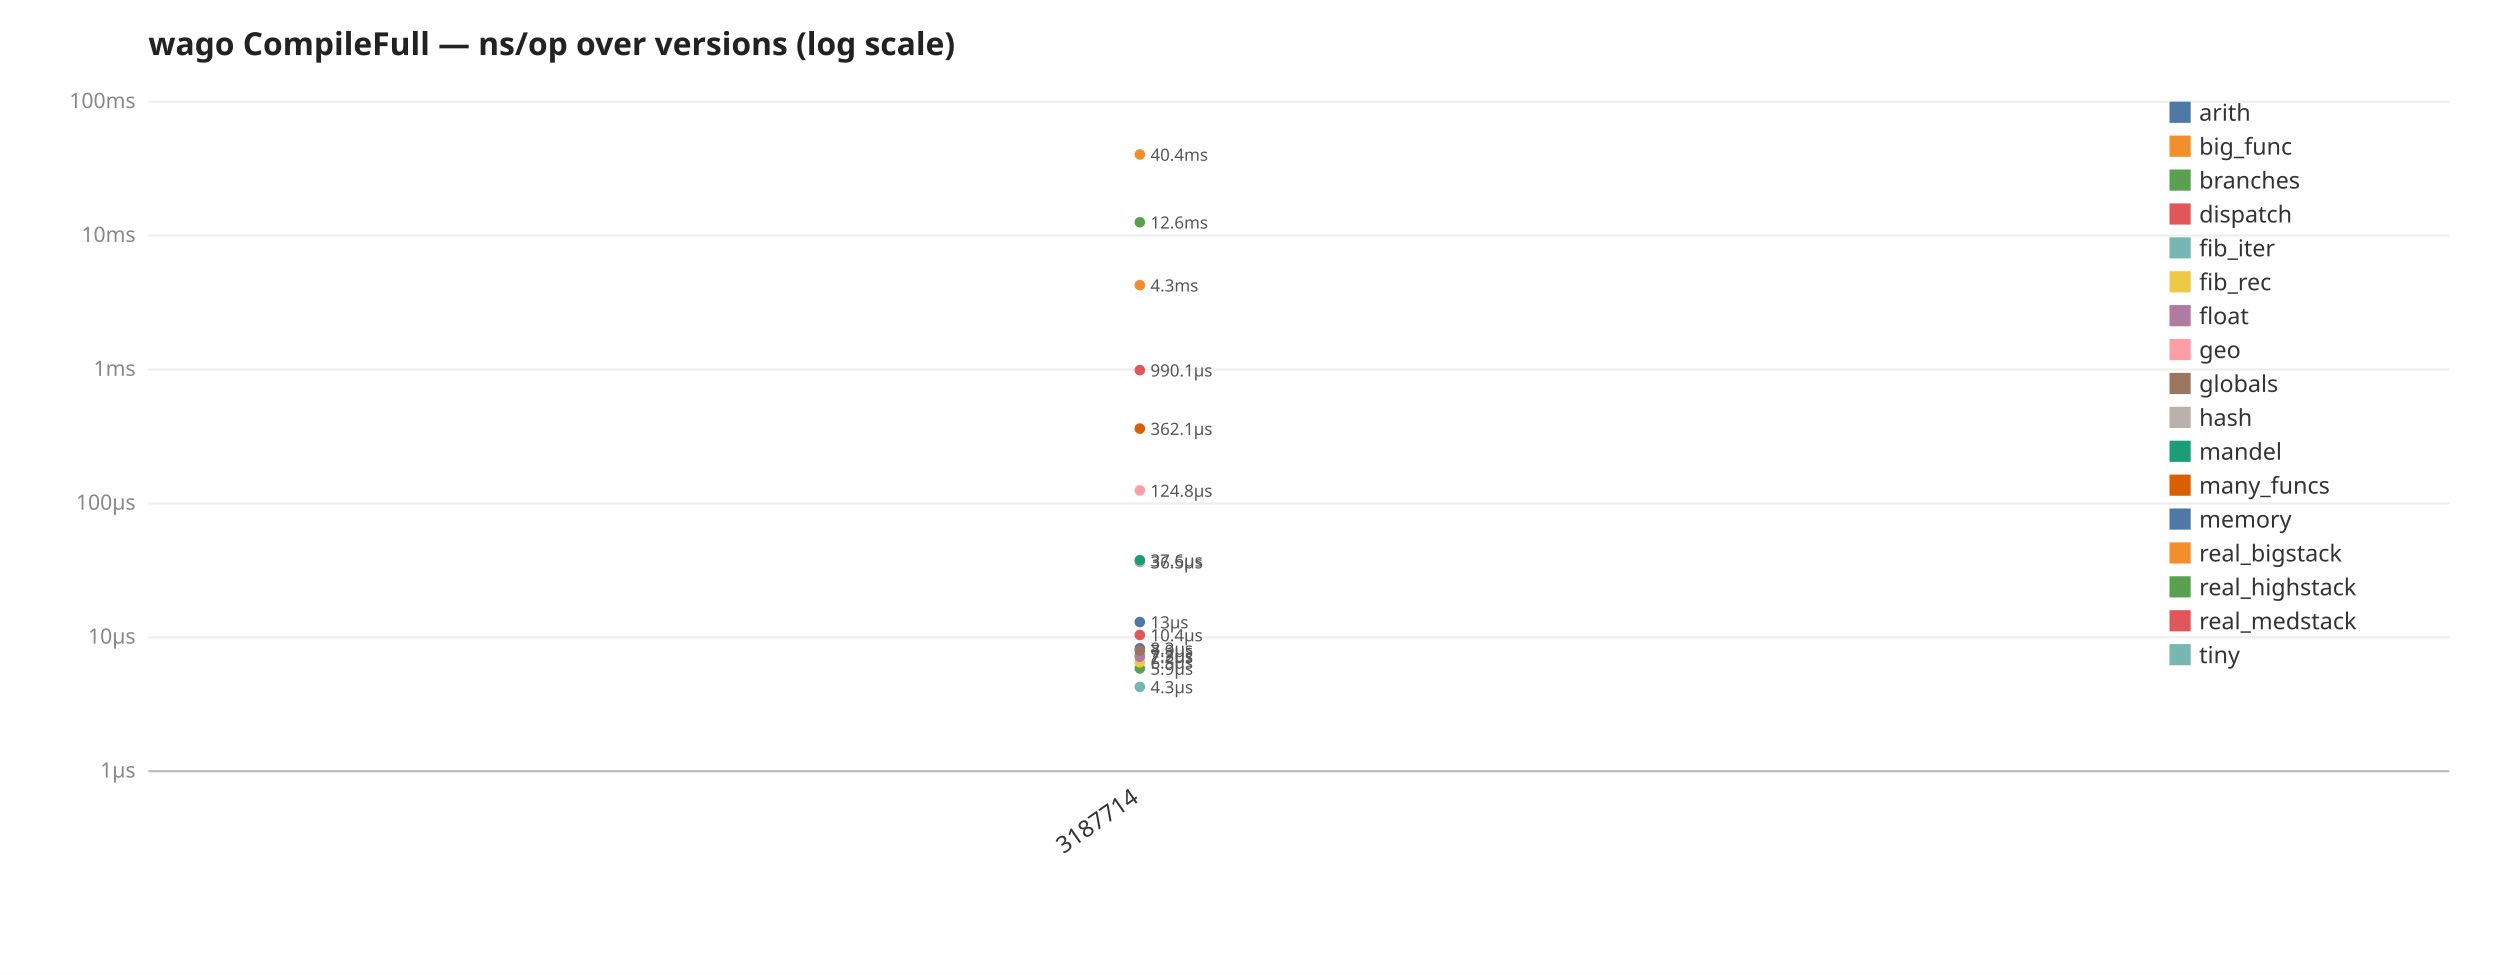
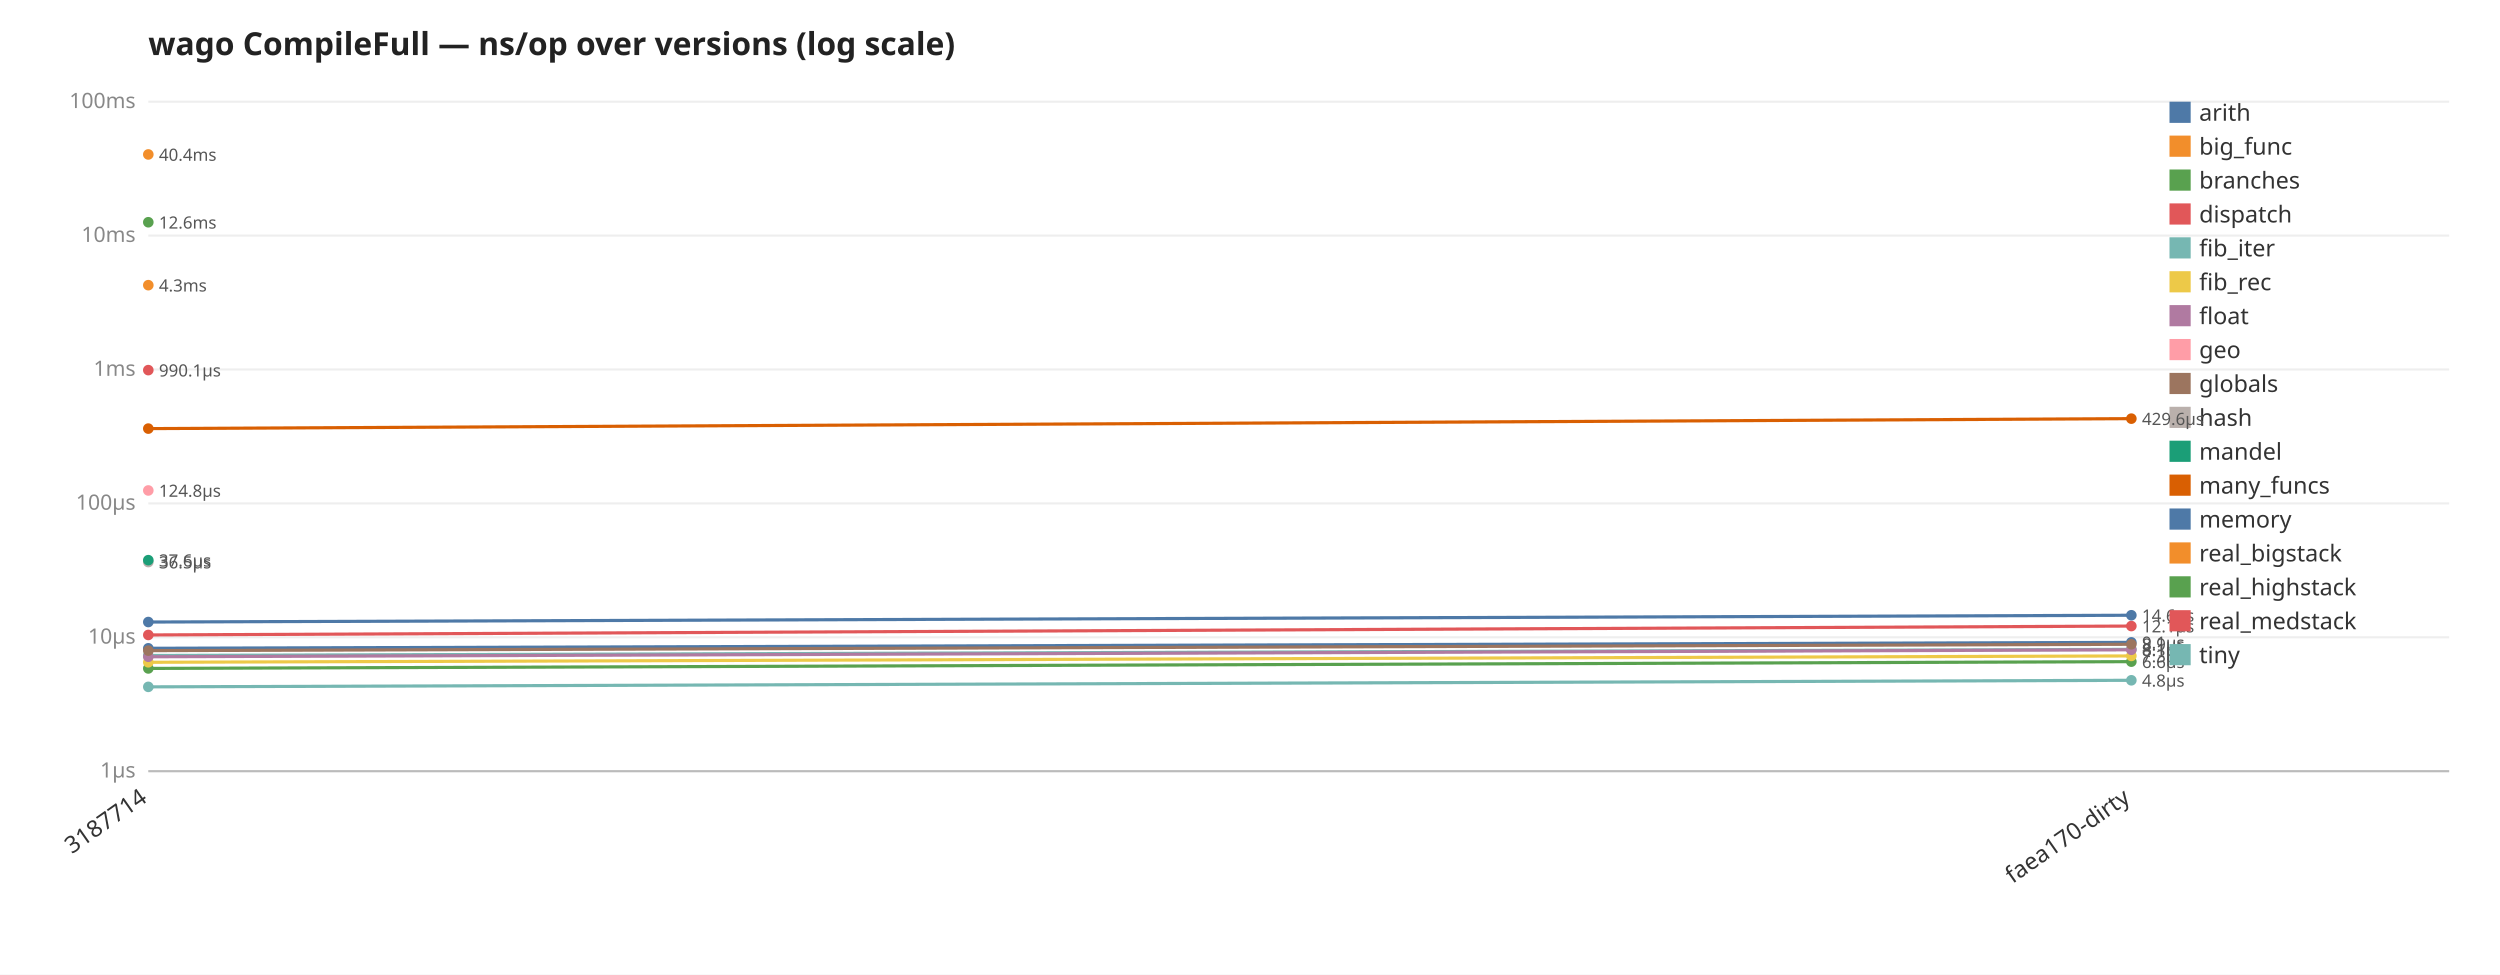
<svg xmlns="http://www.w3.org/2000/svg" width="1180" height="460" viewBox="0 0 1180 460" font-family="ui-sans-serif,system-ui,sans-serif">
  <style>.val{font-size:10px;fill:#444}.bval{font-size:8px;fill:#555}.cat{font-size:11px;fill:#333}.leg{font-size:11px;fill:#333}.ax{font-size:10px;fill:#888}.grid{stroke:#eee}.axis{stroke:#bbb}</style>
  <rect width="1180" height="460" fill="#fff" />
  <text x="70" y="26" font-size="15" font-weight="600" fill="#222">wago CompileFull — ns/op over versions (log scale)</text>
  <line x1="70" y1="364.0" x2="1156" y2="364.0" class="grid" />
  <text x="64" y="367.0" class="ax" text-anchor="end">1µs</text>
  <line x1="70" y1="300.8" x2="1156" y2="300.8" class="grid" />
  <text x="64" y="303.8" class="ax" text-anchor="end">10µs</text>
  <line x1="70" y1="237.6" x2="1156" y2="237.6" class="grid" />
  <text x="64" y="240.6" class="ax" text-anchor="end">100µs</text>
  <line x1="70" y1="174.4" x2="1156" y2="174.4" class="grid" />
  <text x="64" y="177.4" class="ax" text-anchor="end">1ms</text>
  <line x1="70" y1="111.2" x2="1156" y2="111.2" class="grid" />
  <text x="64" y="114.2" class="ax" text-anchor="end">10ms</text>
  <line x1="70" y1="48.0" x2="1156" y2="48.0" class="grid" />
  <text x="64" y="51.0" class="ax" text-anchor="end">100ms</text>
-   <circle cx="538.0" cy="306.0" r="2.5" fill="#4e79a7" />
-   <text x="543.0" y="309.0" class="bval" text-anchor="start">8.3µs</text>
+   <circle cx="70.0" cy="306.0" r="2.5" fill="#4e79a7" />
+   <circle cx="1006.0" cy="303.2" r="2.5" fill="#4e79a7" />
+   <polyline points="70.0,306.0 1006.0,303.2" fill="none" stroke="#4e79a7" stroke-width="1.5" />
+   <text x="1011.0" y="306.2" class="bval" text-anchor="start">9.1µs</text>
  <rect x="1024.0" y="48.0" width="10" height="10" fill="#4e79a7" />
  <text x="1038.0" y="57.0" class="leg" text-anchor="start">arith</text>
-   <circle cx="538.0" cy="134.6" r="2.5" fill="#f28e2b" />
-   <text x="543.0" y="137.6" class="bval" text-anchor="start">4.3ms</text>
+   <circle cx="70.0" cy="134.6" r="2.5" fill="#f28e2b" />
+   <text x="75.0" y="137.6" class="bval" text-anchor="start">4.3ms</text>
  <rect x="1024.0" y="64.0" width="10" height="10" fill="#f28e2b" />
  <text x="1038.0" y="73.0" class="leg" text-anchor="start">big_func</text>
-   <circle cx="538.0" cy="315.5" r="2.5" fill="#59a14f" />
-   <text x="543.0" y="318.5" class="bval" text-anchor="start">5.9µs</text>
+   <circle cx="70.0" cy="315.5" r="2.5" fill="#59a14f" />
+   <circle cx="1006.0" cy="312.3" r="2.5" fill="#59a14f" />
+   <polyline points="70.0,315.5 1006.0,312.3" fill="none" stroke="#59a14f" stroke-width="1.5" />
+   <text x="1011.0" y="315.3" class="bval" text-anchor="start">6.6µs</text>
  <rect x="1024.0" y="80.0" width="10" height="10" fill="#59a14f" />
  <text x="1038.0" y="89.0" class="leg" text-anchor="start">branches</text>
-   <circle cx="538.0" cy="299.7" r="2.5" fill="#e15759" />
-   <text x="543.0" y="302.7" class="bval" text-anchor="start">10.4µs</text>
+   <circle cx="70.0" cy="299.7" r="2.5" fill="#e15759" />
+   <circle cx="1006.0" cy="295.5" r="2.5" fill="#e15759" />
+   <polyline points="70.0,299.7 1006.0,295.5" fill="none" stroke="#e15759" stroke-width="1.5" />
+   <text x="1011.0" y="298.5" class="bval" text-anchor="start">12.1µs</text>
  <rect x="1024.0" y="96.0" width="10" height="10" fill="#e15759" />
  <text x="1038.0" y="105.0" class="leg" text-anchor="start">dispatch</text>
-   <circle cx="538.0" cy="309.4" r="2.5" fill="#76b7b2" />
-   <text x="543.0" y="312.4" class="bval" text-anchor="start">7.3µs</text>
+   <circle cx="70.0" cy="309.4" r="2.5" fill="#76b7b2" />
+   <circle cx="1006.0" cy="306.5" r="2.5" fill="#76b7b2" />
+   <polyline points="70.0,309.4 1006.0,306.5" fill="none" stroke="#76b7b2" stroke-width="1.5" />
+   <text x="1011.0" y="309.5" class="bval" text-anchor="start">8.1µs</text>
  <rect x="1024.0" y="112.0" width="10" height="10" fill="#76b7b2" />
  <text x="1038.0" y="121.0" class="leg" text-anchor="start">fib_iter</text>
-   <circle cx="538.0" cy="312.6" r="2.5" fill="#edc948" />
-   <text x="543.0" y="315.6" class="bval" text-anchor="start">6.5µs</text>
+   <circle cx="70.0" cy="312.6" r="2.5" fill="#edc948" />
+   <circle cx="1006.0" cy="309.6" r="2.5" fill="#edc948" />
+   <polyline points="70.0,312.6 1006.0,309.6" fill="none" stroke="#edc948" stroke-width="1.5" />
+   <text x="1011.0" y="312.6" class="bval" text-anchor="start">7.3µs</text>
  <rect x="1024.0" y="128.0" width="10" height="10" fill="#edc948" />
  <text x="1038.0" y="137.0" class="leg" text-anchor="start">fib_rec</text>
-   <circle cx="538.0" cy="310.0" r="2.5" fill="#b07aa1" />
-   <text x="543.0" y="313.0" class="bval" text-anchor="start">7.2µs</text>
+   <circle cx="70.0" cy="310.0" r="2.5" fill="#b07aa1" />
+   <circle cx="1006.0" cy="306.7" r="2.5" fill="#b07aa1" />
+   <polyline points="70.0,310.0 1006.0,306.7" fill="none" stroke="#b07aa1" stroke-width="1.5" />
+   <text x="1011.0" y="309.7" class="bval" text-anchor="start">8.1µs</text>
  <rect x="1024.0" y="144.0" width="10" height="10" fill="#b07aa1" />
  <text x="1038.0" y="153.0" class="leg" text-anchor="start">float</text>
-   <circle cx="538.0" cy="231.5" r="2.5" fill="#ff9da7" />
-   <text x="543.0" y="234.5" class="bval" text-anchor="start">124.8µs</text>
+   <circle cx="70.0" cy="231.5" r="2.5" fill="#ff9da7" />
+   <text x="75.0" y="234.5" class="bval" text-anchor="start">124.8µs</text>
  <rect x="1024.0" y="160.0" width="10" height="10" fill="#ff9da7" />
  <text x="1038.0" y="169.0" class="leg" text-anchor="start">geo</text>
-   <circle cx="538.0" cy="307.1" r="2.5" fill="#9c755f" />
-   <text x="543.0" y="310.1" class="bval" text-anchor="start">7.9µs</text>
+   <circle cx="70.0" cy="307.1" r="2.5" fill="#9c755f" />
+   <circle cx="1006.0" cy="304.1" r="2.5" fill="#9c755f" />
+   <polyline points="70.0,307.1 1006.0,304.1" fill="none" stroke="#9c755f" stroke-width="1.5" />
+   <text x="1011.0" y="307.1" class="bval" text-anchor="start">8.9µs</text>
  <rect x="1024.0" y="176.0" width="10" height="10" fill="#9c755f" />
  <text x="1038.0" y="185.0" class="leg" text-anchor="start">globals</text>
-   <circle cx="538.0" cy="265.3" r="2.5" fill="#bab0ac" />
-   <text x="543.0" y="268.3" class="bval" text-anchor="start">36.5µs</text>
+   <circle cx="70.0" cy="265.3" r="2.5" fill="#bab0ac" />
+   <text x="75.0" y="268.3" class="bval" text-anchor="start">36.5µs</text>
  <rect x="1024.0" y="192.0" width="10" height="10" fill="#bab0ac" />
  <text x="1038.0" y="201.0" class="leg" text-anchor="start">hash</text>
-   <circle cx="538.0" cy="264.4" r="2.5" fill="#1b9e77" />
-   <text x="543.0" y="267.4" class="bval" text-anchor="start">37.6µs</text>
+   <circle cx="70.0" cy="264.4" r="2.5" fill="#1b9e77" />
+   <text x="75.0" y="267.4" class="bval" text-anchor="start">37.6µs</text>
  <rect x="1024.0" y="208.0" width="10" height="10" fill="#1b9e77" />
  <text x="1038.0" y="217.0" class="leg" text-anchor="start">mandel</text>
-   <circle cx="538.0" cy="202.3" r="2.5" fill="#d95f02" />
-   <text x="543.0" y="205.3" class="bval" text-anchor="start">362.1µs</text>
+   <circle cx="70.0" cy="202.3" r="2.5" fill="#d95f02" />
+   <circle cx="1006.0" cy="197.6" r="2.5" fill="#d95f02" />
+   <polyline points="70.0,202.3 1006.0,197.6" fill="none" stroke="#d95f02" stroke-width="1.5" />
+   <text x="1011.0" y="200.6" class="bval" text-anchor="start">429.6µs</text>
  <rect x="1024.0" y="224.0" width="10" height="10" fill="#d95f02" />
  <text x="1038.0" y="233.0" class="leg" text-anchor="start">many_funcs</text>
-   <circle cx="538.0" cy="293.6" r="2.5" fill="#4e79a7" />
-   <text x="543.0" y="296.6" class="bval" text-anchor="start">13µs</text>
+   <circle cx="70.0" cy="293.6" r="2.5" fill="#4e79a7" />
+   <circle cx="1006.0" cy="290.4" r="2.5" fill="#4e79a7" />
+   <polyline points="70.0,293.6 1006.0,290.4" fill="none" stroke="#4e79a7" stroke-width="1.5" />
+   <text x="1011.0" y="293.4" class="bval" text-anchor="start">14.6µs</text>
  <rect x="1024.0" y="240.0" width="10" height="10" fill="#4e79a7" />
  <text x="1038.0" y="249.0" class="leg" text-anchor="start">memory</text>
-   <circle cx="538.0" cy="72.9" r="2.5" fill="#f28e2b" />
-   <text x="543.0" y="75.9" class="bval" text-anchor="start">40.4ms</text>
+   <circle cx="70.0" cy="72.9" r="2.5" fill="#f28e2b" />
+   <text x="75.0" y="75.9" class="bval" text-anchor="start">40.4ms</text>
  <rect x="1024.0" y="256.0" width="10" height="10" fill="#f28e2b" />
  <text x="1038.0" y="265.0" class="leg" text-anchor="start">real_bigstack</text>
-   <circle cx="538.0" cy="104.9" r="2.5" fill="#59a14f" />
-   <text x="543.0" y="107.9" class="bval" text-anchor="start">12.6ms</text>
+   <circle cx="70.0" cy="104.9" r="2.5" fill="#59a14f" />
+   <text x="75.0" y="107.9" class="bval" text-anchor="start">12.6ms</text>
  <rect x="1024.0" y="272.0" width="10" height="10" fill="#59a14f" />
  <text x="1038.0" y="281.0" class="leg" text-anchor="start">real_highstack</text>
-   <circle cx="538.0" cy="174.7" r="2.5" fill="#e15759" />
-   <text x="543.0" y="177.7" class="bval" text-anchor="start">990.1µs</text>
+   <circle cx="70.0" cy="174.7" r="2.5" fill="#e15759" />
+   <text x="75.0" y="177.7" class="bval" text-anchor="start">990.1µs</text>
  <rect x="1024.0" y="288.0" width="10" height="10" fill="#e15759" />
  <text x="1038.0" y="297.0" class="leg" text-anchor="start">real_medstack</text>
-   <circle cx="538.0" cy="324.2" r="2.5" fill="#76b7b2" />
-   <text x="543.0" y="327.2" class="bval" text-anchor="start">4.3µs</text>
+   <circle cx="70.0" cy="324.2" r="2.5" fill="#76b7b2" />
+   <circle cx="1006.0" cy="321.1" r="2.5" fill="#76b7b2" />
+   <polyline points="70.0,324.2 1006.0,321.1" fill="none" stroke="#76b7b2" stroke-width="1.5" />
+   <text x="1011.0" y="324.1" class="bval" text-anchor="start">4.8µs</text>
  <rect x="1024.0" y="304.0" width="10" height="10" fill="#76b7b2" />
  <text x="1038.0" y="313.0" class="leg" text-anchor="start">tiny</text>
-   <text x="538.0" y="378.0" class="cat" text-anchor="end" transform="rotate(-35 538.0 378.0)">3187714</text>
+   <text x="70.0" y="378.0" class="cat" text-anchor="end" transform="rotate(-35 70.0 378.0)">3187714</text>
+   <text x="1006.0" y="378.0" class="cat" text-anchor="end" transform="rotate(-35 1006.0 378.0)">faea170-dirty</text>
  <line x1="70" y1="364.0" x2="1156" y2="364.0" class="axis" />
</svg>
